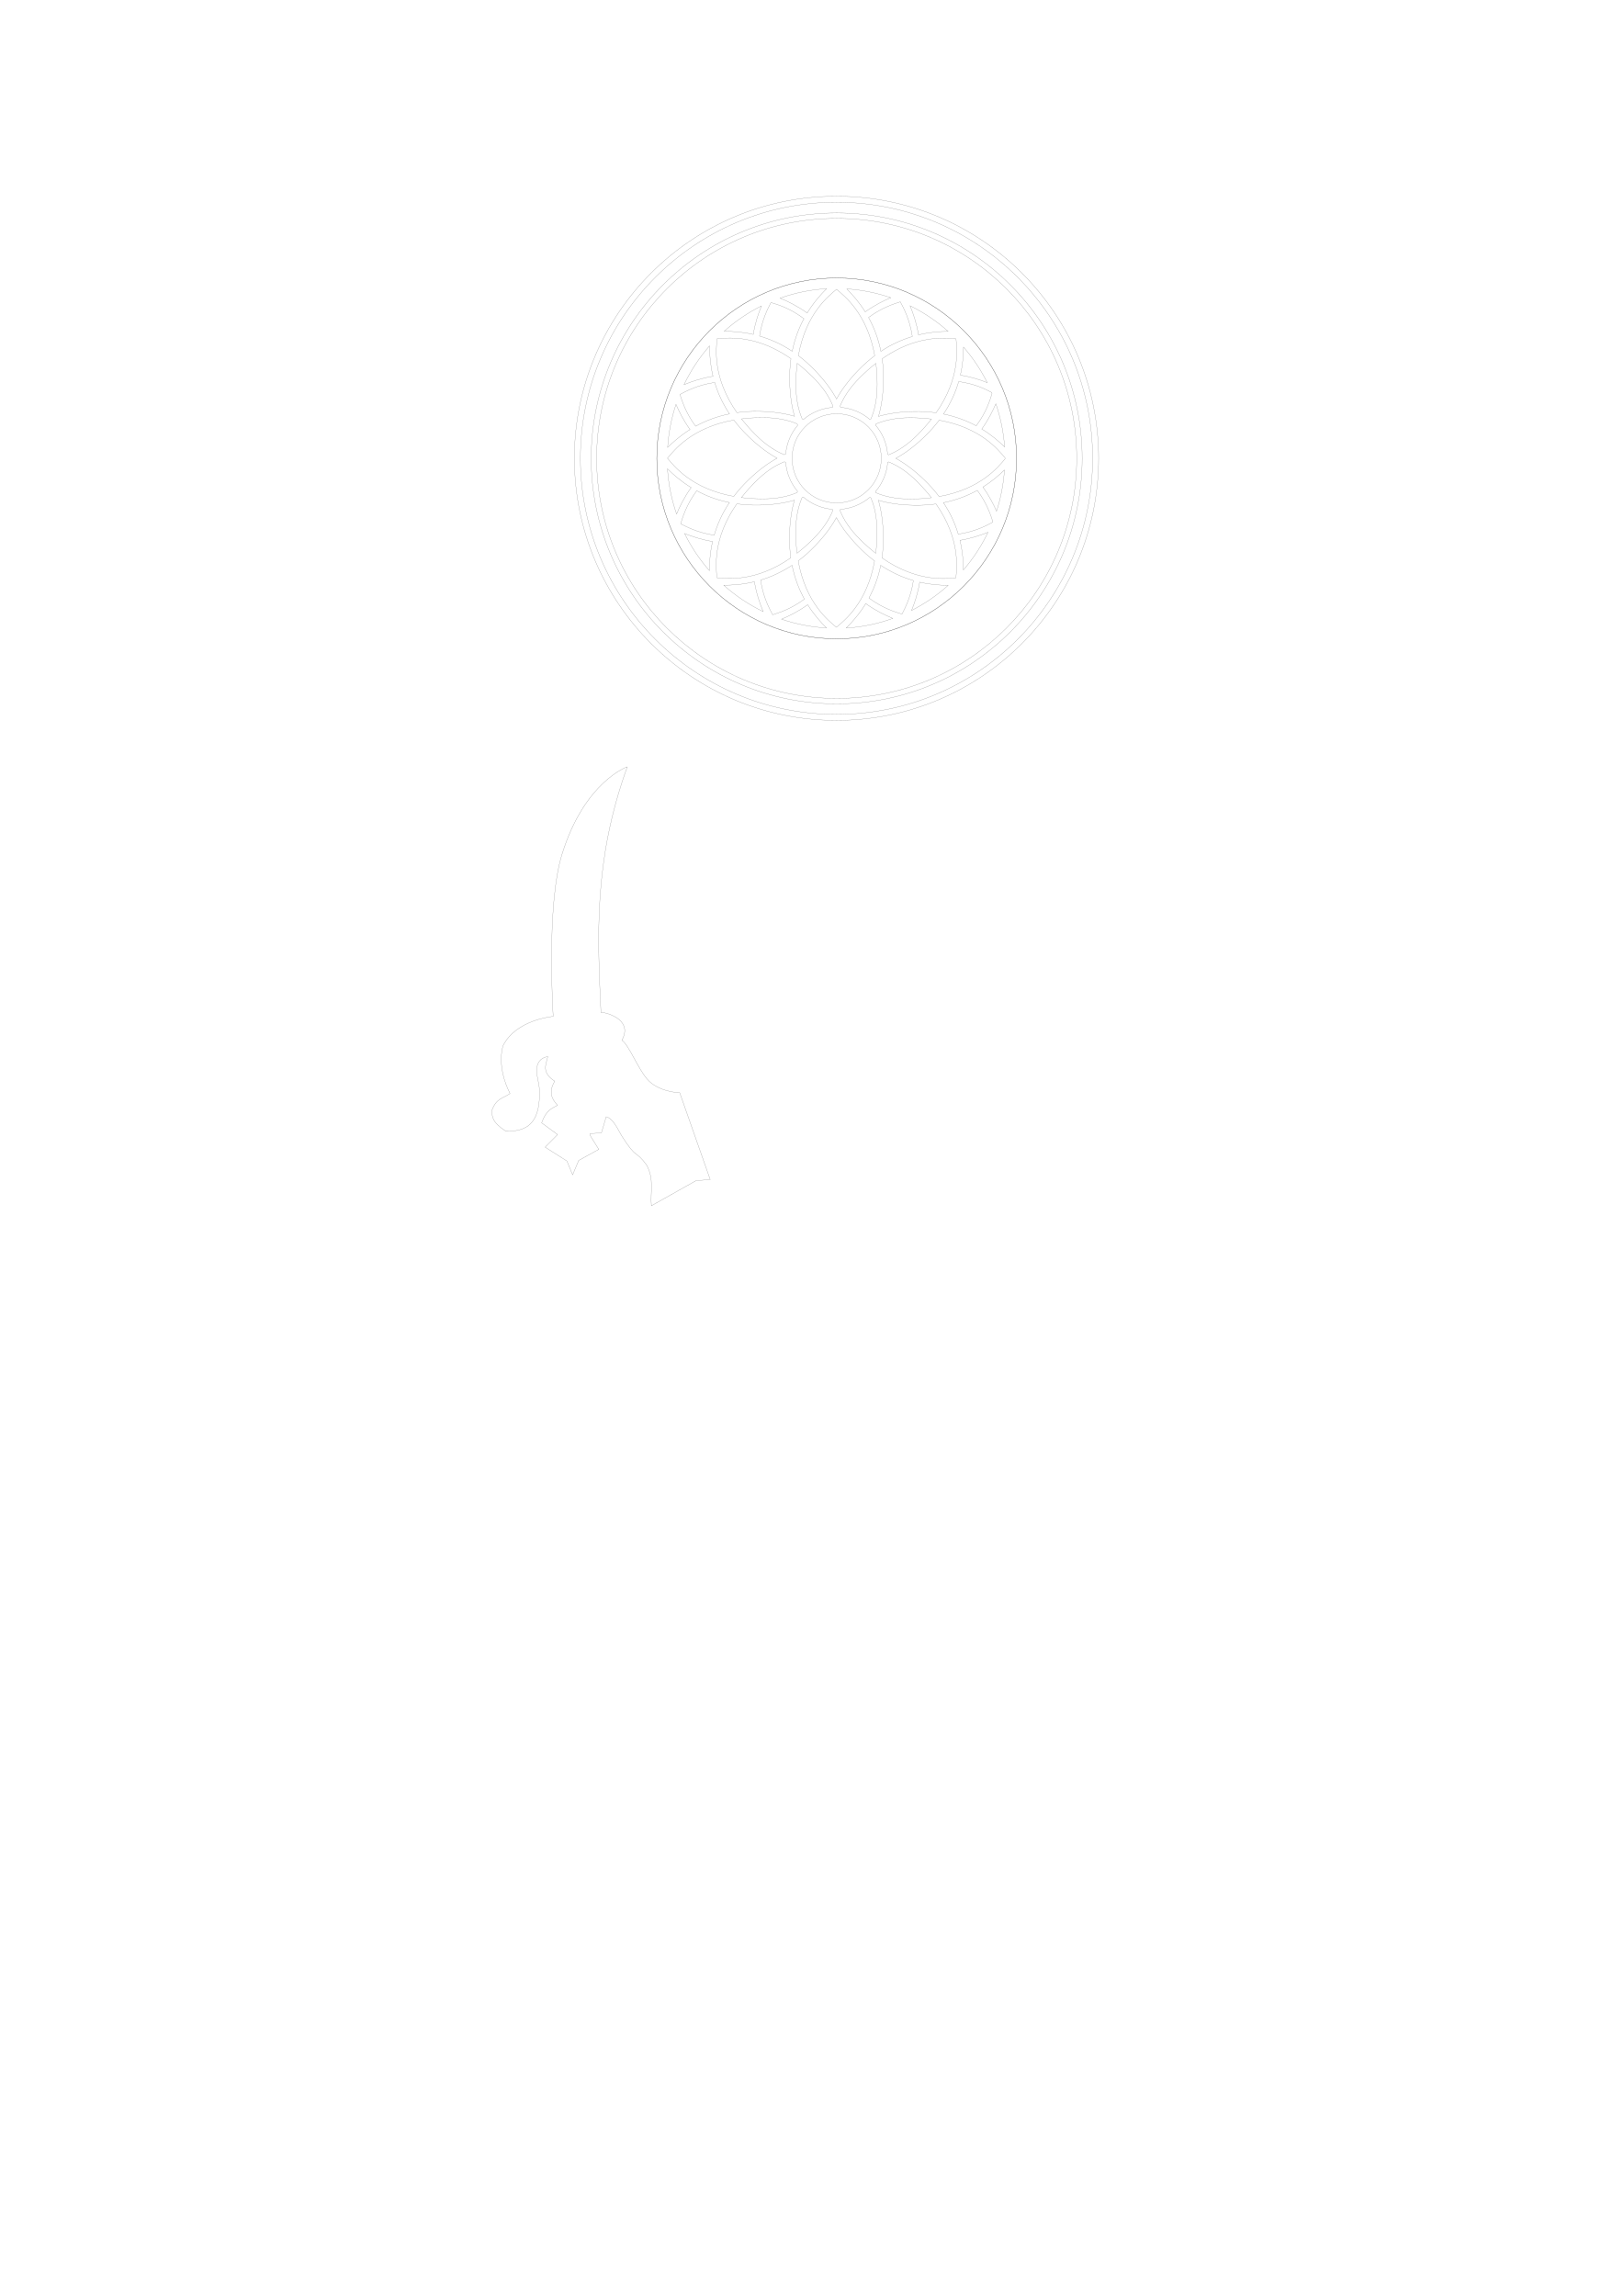
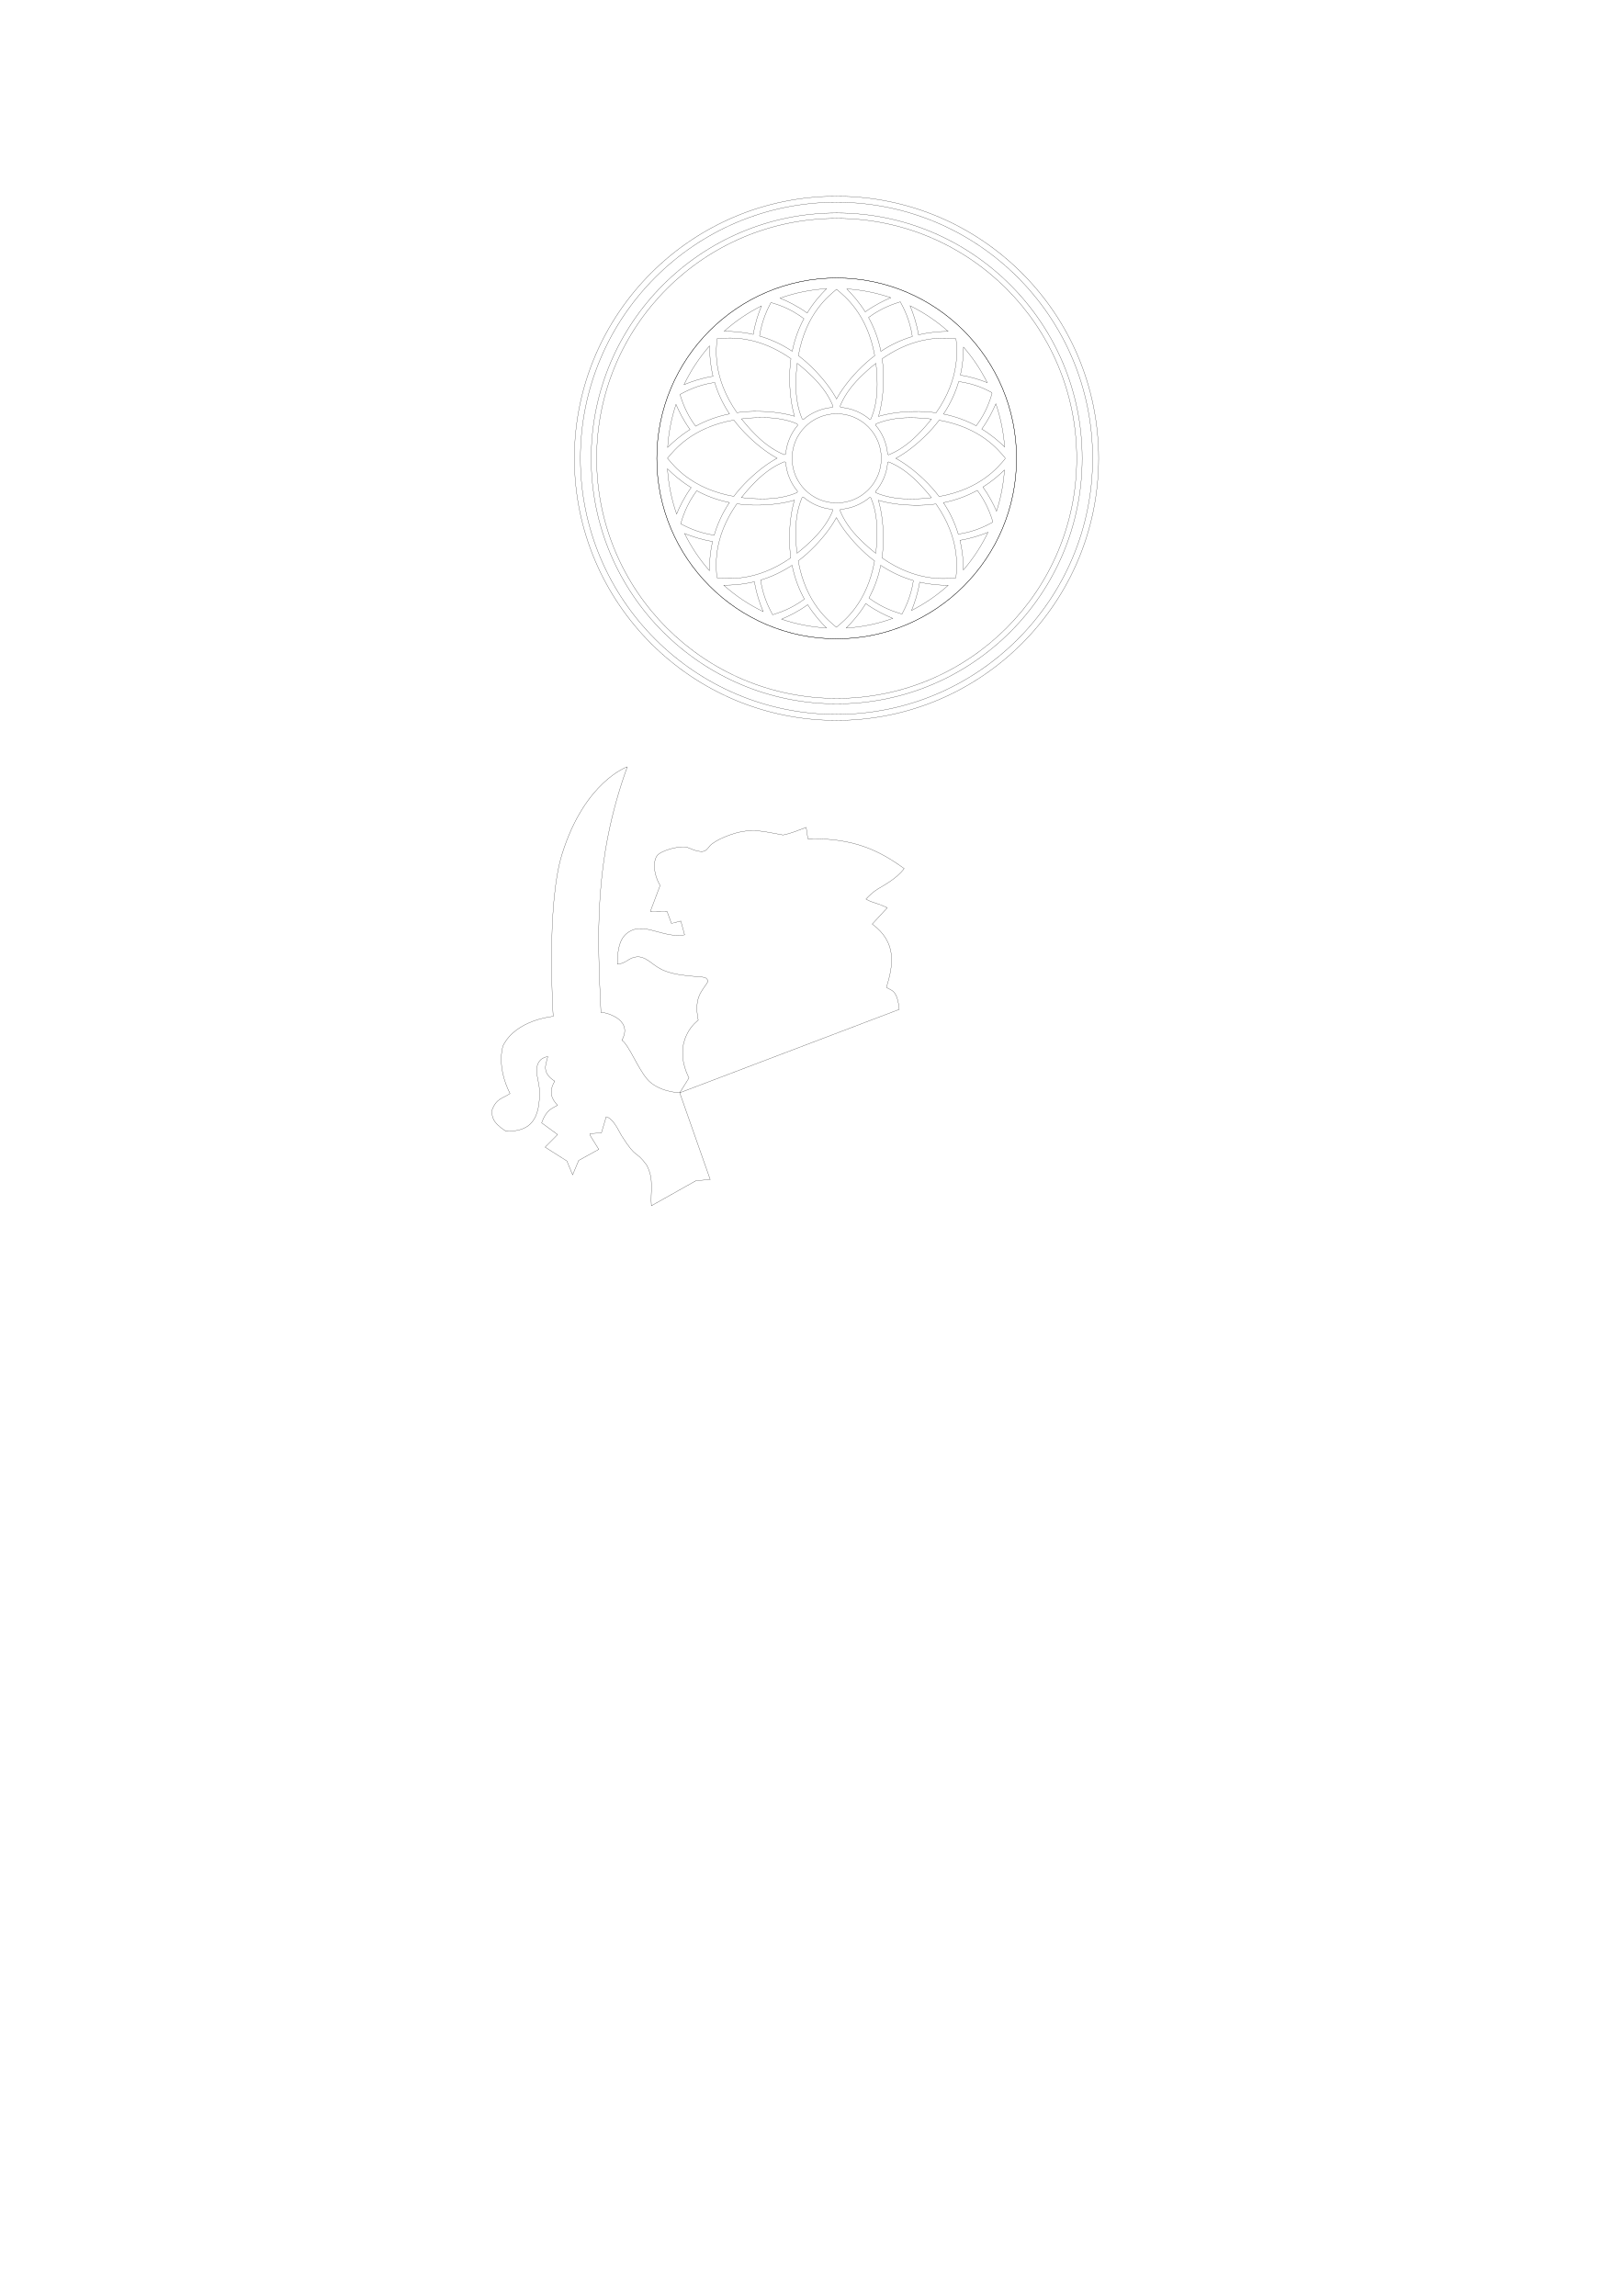
<svg xmlns="http://www.w3.org/2000/svg" width="210mm" height="297mm" viewBox="0 0 744.094 1052.362" id="svg2" version="1.1">
  <defs id="defs4" />
-   <g id="layer2" style="display:inline;opacity:0.525">
-     <g id="g4141" transform="translate(943.4758,68.10461)">
+   <g id="layer2" style="display:inline;opacity:1">
+     <g id="g4141" transform="translate(943.4758,68.10461)" style="">
      <path id="path4139" d="m -560.053,29.5 a 112.5,112.5 0 0 0 -112.5,112.5 112.5,112.5 0 0 0 112.5,112.5 112.5,112.5 0 0 0 112.5,-112.5 112.5,112.5 0 0 0 -112.5,-112.5 z m 0,2.5 a 110,110 0 0 1 110,110 110,110 0 0 1 -110,110 110,110 0 0 1 -110,-110 110,110 0 0 1 110,-110 z" style="opacity:1;fill:none;fill-opacity:1;stroke:#000000;stroke-width:0.1;stroke-miterlimit:4;stroke-dasharray:none;stroke-opacity:1" />
      <path id="path4140" d="m -560.053,59.311 a 82.428,82.69 0 0 0 -82.428,82.691 82.428,82.69 0 0 0 82.428,82.689 82.428,82.69 0 0 0 82.428,-82.689 82.428,82.69 0 0 0 -82.428,-82.691 z" style="display:inline;opacity:1;fill:none;fill-opacity:1;stroke:#000000;stroke-width:0.143;stroke-miterlimit:4;stroke-dasharray:none;stroke-opacity:1" />
      <path id="circle4220" d="m -560.053,59.311 a 82.428,82.69 0 0 0 -82.428,82.691 82.428,82.69 0 0 0 82.428,82.689 82.428,82.69 0 0 0 82.428,-82.689 82.428,82.69 0 0 0 -82.428,-82.691 z m -4.629,4.9 c -2.687,2.7 -5.937,6.328 -8.885,11.148 -4.556,-3.275 -8.93,-5.355 -12.441,-6.805 a 77.433,77.944 0 0 1 21.326,-4.344 z m 9.238,0.092 a 77.433,77.944 0 0 1 20.182,4.039 c -3.338,1.423 -7.429,3.426 -11.699,6.5 -2.831,-4.517 -5.907,-7.948 -8.482,-10.539 z m -4.668,0.193 c 3.533,2.987 14.043,11.03 17.502,30.422 -2.568,1.937 -5.146,4.202 -7.695,6.857 -4.518,4.707 -7.646,9.032 -9.803,12.982 -2.157,-3.963 -5.293,-8.303 -9.83,-13.029 -2.541,-2.647 -5.108,-4.907 -7.668,-6.84 3.464,-19.37 13.963,-27.408 17.494,-30.393 z m 29.219,5.736 c 1.314,2.51 4.317,7.791 5.518,15.908 -4.561,1.368 -9.448,3.483 -14.42,6.791 -1.221,-6.093 -3.283,-11.225 -5.656,-15.523 6.321,-4.669 11.936,-6.321 14.559,-7.176 z m -59.281,0.322 c 1.326,0.415 3.41,1.003 5.967,2.074 2.64,1.105 5.819,2.858 9.154,5.328 -2.247,4.181 -4.196,9.113 -5.367,14.943 -5.171,-3.445 -10.257,-5.615 -14.975,-6.977 1.168,-7.772 3.97,-12.911 5.221,-15.369 z m 63.752,1.482 a 77.433,77.944 0 0 1 17.457,11.74 c -3.721,0.036 -8.365,0.339 -13.584,1.598 -0.883,-5.396 -2.445,-9.865 -3.873,-13.338 z m -68.098,0.076 c -1.376,3.393 -2.894,7.77 -3.756,13.062 -5.14,-1.18 -9.699,-1.437 -13.334,-1.453 a 77.433,77.944 0 0 1 17.09,-11.609 z m -14.062,14.715 c 6.456,0.063 16.274,1.585 27.578,9.467 -0.446,3.185 -0.667,6.609 -0.592,10.289 0.133,6.523 0.98,11.794 2.248,16.113 -4.328,-1.278 -9.614,-2.13 -16.164,-2.264 -3.669,-0.075 -7.083,0.143 -10.26,0.586 -11.246,-16.146 -9.506,-29.254 -9.119,-33.861 1.385,-0.116 3.536,-0.357 6.309,-0.33 z m 96.922,0.049 c 2.772,-0.027 4.924,0.212 6.309,0.328 0.387,4.61 2.13,17.73 -9.137,33.889 -3.185,-0.446 -6.609,-0.667 -10.289,-0.592 -6.523,0.133 -11.794,0.978 -16.113,2.246 1.278,-4.328 2.132,-9.614 2.266,-16.164 0.075,-3.668 -0.143,-7.082 -0.586,-10.258 11.293,-7.866 21.101,-9.386 27.551,-9.449 z m -106.66,3.568 c 0.02,3.772 0.303,8.538 1.598,13.91 -5.367,0.878 -9.816,2.427 -13.281,3.85 a 77.433,77.944 0 0 1 11.684,-17.76 z m 116.402,0.539 a 77.433,77.944 0 0 1 10.873,16.293 c -3.285,-1.292 -7.412,-2.658 -12.324,-3.457 1.126,-4.906 1.413,-9.284 1.451,-12.836 z m -76.223,7.418 c 2.362,1.838 4.779,3.951 7.236,6.4 4.805,4.787 7.567,9.231 9.176,13.271 -0.08,0.183 -0.165,0.368 -0.244,0.551 a 23.449,23.449 0 0 0 -13.285,5.51 c -0.199,-0.08 -0.408,-0.155 -0.609,-0.234 -1.706,-3.988 -2.879,-9.074 -2.867,-15.826 0.006,-3.481 0.221,-6.694 0.594,-9.672 z m 36.064,0.031 c 0.37,2.97 0.584,6.172 0.59,9.641 0.012,6.783 -1.173,11.88 -2.893,15.875 -0.163,0.064 -0.331,0.126 -0.496,0.189 a 23.449,23.449 0 0 0 -13.385,-5.535 c -0.078,-0.177 -0.161,-0.356 -0.238,-0.533 1.613,-4.027 4.381,-8.453 9.164,-13.219 2.465,-2.456 4.889,-4.576 7.258,-6.418 z m 37.941,8.326 c 3.828,0.579 7.147,1.477 9.67,2.477 2.412,0.955 4.177,1.893 5.416,2.529 a 77.433,77.944 0 0 1 0.205,0.463 c -0.867,2.804 -2.507,8.451 -7.252,14.844 -4.193,-2.259 -9.143,-4.218 -14.998,-5.395 3.431,-5.151 5.596,-10.216 6.959,-14.918 z m -111.822,0.424 c 1.367,4.562 3.483,9.448 6.791,14.42 -6.093,1.221 -11.224,3.285 -15.523,5.658 -4.67,-6.322 -6.321,-11.94 -7.176,-14.562 2.509,-1.314 7.791,-4.315 15.908,-5.516 z m 128.848,9.766 a 77.433,77.944 0 0 1 4.023,19.797 c -2.624,-2.549 -6.043,-5.511 -10.469,-8.217 3.01,-4.188 5.012,-8.224 6.445,-11.58 z m -146.574,0.287 c 1.42,3.308 3.407,7.333 6.43,11.531 -4.359,2.731 -7.705,5.691 -10.264,8.211 a 77.433,77.944 0 0 1 3.834,-19.742 z m 73.631,4.293 a 20.449,20.449 0 0 1 20.447,20.449 20.449,20.449 0 0 1 -20.447,20.447 20.449,20.449 0 0 1 -20.449,-20.447 20.449,20.449 0 0 1 20.449,-20.449 z m -33.969,1.764 c 6.783,-0.012 11.878,1.175 15.873,2.895 0.082,0.207 0.16,0.424 0.242,0.629 a 23.449,23.449 0 0 0 -5.502,13.215 c -0.204,0.086 -0.414,0.186 -0.619,0.275 -4.027,-1.613 -8.45,-4.381 -13.217,-9.164 -2.457,-2.466 -4.577,-4.89 -6.42,-7.26 2.97,-0.37 6.173,-0.584 9.643,-0.59 z m 67.754,0.068 c 3.481,0.006 6.694,0.221 9.672,0.594 -1.838,2.362 -3.952,4.777 -6.4,7.234 -4.788,4.805 -9.229,7.573 -13.27,9.182 -0.143,-0.062 -0.286,-0.128 -0.43,-0.193 a 23.449,23.449 0 0 0 -5.58,-13.475 c 0.06,-0.159 0.12,-0.318 0.182,-0.475 3.988,-1.707 9.074,-2.879 15.826,-2.867 z m -80.914,1.057 c 1.937,2.569 4.203,5.145 6.859,7.695 4.707,4.518 9.034,7.646 12.984,9.803 -3.963,2.157 -8.307,5.291 -13.033,9.828 -2.648,2.542 -4.905,5.11 -6.838,7.67 -19.369,-3.465 -27.408,-13.965 -30.393,-17.496 2.986,-3.533 11.031,-14.04 30.42,-17.5 z m 94.102,0.072 c 18.976,3.395 27.042,13.501 30.17,17.232 a 77.433,77.944 0 0 1 0.01,0.279 77.433,77.944 0 0 1 -0.012,0.252 c -3.131,3.735 -11.205,13.844 -30.197,17.232 -1.937,-2.568 -4.203,-5.144 -6.859,-7.693 -4.707,-4.518 -9.032,-7.648 -12.982,-9.805 3.963,-2.157 8.307,-5.291 13.033,-9.828 2.648,-2.542 4.905,-5.11 6.838,-7.67 z m -70.943,19.045 c 0.203,0.089 0.411,0.185 0.613,0.271 a 23.449,23.449 0 0 0 5.438,13.291 c -0.075,0.19 -0.148,0.388 -0.223,0.578 -3.988,1.707 -9.074,2.879 -15.826,2.867 -3.481,-0.006 -6.694,-0.221 -9.672,-0.594 1.838,-2.362 3.951,-4.779 6.4,-7.236 4.787,-4.804 9.229,-7.569 13.27,-9.178 z m 47.762,0.062 c 4.027,1.613 8.452,4.379 13.219,9.162 2.457,2.466 4.575,4.892 6.418,7.262 -2.97,0.37 -6.173,0.584 -9.643,0.59 -6.783,0.012 -11.878,-1.175 -15.873,-2.895 -0.058,-0.148 -0.116,-0.299 -0.174,-0.449 a 23.449,23.449 0 0 0 5.633,-13.484 c 0.14,-0.063 0.281,-0.125 0.42,-0.186 z m -101.338,3.17 c 2.671,2.632 6.209,5.759 10.863,8.605 -3.178,4.422 -5.229,8.67 -6.674,12.129 a 77.433,77.944 0 0 1 -4.189,-20.734 z m 154.436,0.547 a 77.433,77.944 0 0 1 -3.629,18.914 c -1.407,-3.223 -3.355,-7.083 -6.242,-11.094 4.131,-2.588 7.364,-5.389 9.871,-7.82 z m -12.436,9.33 c 4.552,6.163 6.221,11.609 7.094,14.311 a 77.433,77.944 0 0 1 -0.131,0.361 c -2.574,1.356 -7.76,4.231 -15.697,5.404 -1.367,-4.562 -3.483,-9.448 -6.791,-14.42 6.094,-1.221 11.226,-3.283 15.525,-5.656 z m -128.594,0.188 c 4.192,2.258 9.142,4.218 14.996,5.395 -3.445,5.172 -5.613,10.258 -6.975,14.977 -7.772,-1.168 -12.911,-3.97 -15.369,-5.221 0.846,-2.703 2.457,-8.562 7.348,-15.15 z m 48.867,2.9 a 23.449,23.449 0 0 0 13.311,5.598 c 0.074,0.168 0.152,0.337 0.225,0.504 -1.613,4.027 -4.379,8.452 -9.162,13.219 -2.466,2.457 -4.89,4.577 -7.26,6.42 -0.37,-2.97 -0.584,-6.173 -0.59,-9.643 -0.012,-6.782 1.173,-11.878 2.893,-15.873 0.193,-0.076 0.392,-0.149 0.584,-0.225 z m 30.461,0.102 c 0.148,0.057 0.297,0.112 0.443,0.17 1.707,3.988 2.881,9.073 2.869,15.826 -0.006,3.481 -0.221,6.694 -0.594,9.672 -2.362,-1.838 -4.778,-3.953 -7.236,-6.402 -4.805,-4.787 -7.569,-9.229 -9.178,-13.27 0.071,-0.162 0.145,-0.327 0.217,-0.49 a 23.449,23.449 0 0 0 13.479,-5.506 z m -34.533,1.322 c -1.278,4.328 -2.132,9.614 -2.266,16.164 -0.075,3.669 0.143,7.083 0.586,10.26 -16.146,11.245 -29.252,9.504 -33.859,9.117 -0.387,-4.61 -2.13,-17.727 9.135,-33.885 3.186,0.446 6.61,0.667 10.291,0.592 6.523,-0.133 11.794,-0.98 16.113,-2.248 z m 38.457,0.051 c 4.328,1.278 9.614,2.13 16.164,2.264 3.669,0.075 7.083,-0.143 10.26,-0.586 11.246,16.146 9.506,29.254 9.119,33.861 -4.61,0.387 -17.729,2.129 -33.887,-9.137 0.446,-3.185 0.667,-6.609 0.592,-10.289 -0.133,-6.523 -0.98,-11.794 -2.248,-16.113 z m -19.24,7.939 c 2.157,3.964 5.293,8.303 9.83,13.029 2.542,2.648 5.11,4.907 7.67,6.84 -3.465,19.37 -13.965,27.408 -17.496,30.393 -3.533,-2.987 -14.043,-11.03 -17.502,-30.422 2.568,-1.937 5.146,-4.202 7.695,-6.857 4.518,-4.707 7.646,-9.032 9.803,-12.982 z m 69.482,6.721 a 77.433,77.944 0 0 1 -11.273,17.277 c -0.035,-3.723 -0.336,-8.373 -1.596,-13.598 5.153,-0.843 9.464,-2.306 12.869,-3.68 z m -139.061,0.553 c 3.363,1.351 7.661,2.821 12.838,3.664 -1.184,5.156 -1.439,9.725 -1.453,13.365 a 77.433,77.944 0 0 1 -11.385,-17.029 z m 49.266,14.553 c 1.221,6.093 3.283,11.225 5.656,15.523 -6.321,4.668 -11.936,6.322 -14.559,7.176 -1.314,-2.51 -4.317,-7.791 -5.518,-15.908 4.561,-1.368 9.448,-3.483 14.42,-6.791 z m 40.625,0.031 c 5.171,3.445 10.257,5.615 14.975,6.977 -1.168,7.772 -3.97,12.911 -5.221,15.369 -2.703,-0.846 -8.56,-2.458 -15.148,-7.348 2.259,-4.193 4.218,-9.143 5.395,-14.998 z m -57.871,7.525 c 0.913,5.579 2.551,10.173 4.018,13.691 a 77.433,77.944 0 0 1 -18.08,-12.09 c 3.794,-0.014 8.618,-0.288 14.062,-1.602 z m 75.727,0.199 c 5.012,1.151 9.472,1.425 13.062,1.453 a 77.433,77.944 0 0 1 -16.781,11.518 c 1.366,-3.381 2.864,-7.725 3.719,-12.971 z m -24.709,9.816 c 4.539,3.262 8.896,5.338 12.4,6.787 a 77.433,77.944 0 0 1 -21.371,4.447 c 2.703,-2.708 5.992,-6.364 8.971,-11.234 z m -26.605,0.518 c 2.875,4.588 6.004,8.057 8.604,10.66 a 77.433,77.944 0 0 1 -20.6,-4.033 c 3.389,-1.429 7.599,-3.461 11.996,-6.627 z" style="display:inline;opacity:1;fill:none;fill-opacity:1;stroke:#000000;stroke-width:0.1;stroke-miterlimit:4;stroke-dasharray:none;stroke-opacity:1" />
      <path id="path4146" d="M -560.129,21.842 A 120.12,120.12 0 0 0 -680.25,141.963 120.12,120.12 0 0 0 -560.129,262.082 120.12,120.12 0 0 0 -440.01,141.963 120.12,120.12 0 0 0 -560.129,21.842 Z m 0,2.75 A 117.37,117.37 0 0 1 -442.76,141.963 117.37,117.37 0 0 1 -560.129,259.332 117.37,117.37 0 0 1 -677.5,141.963 117.37,117.37 0 0 1 -560.129,24.592 Z" style="opacity:1;fill:none;fill-opacity:1;stroke:#000000;stroke-width:0.1;stroke-miterlimit:4;stroke-dasharray:none;stroke-opacity:1" />
    </g>
    <path style="fill:none;fill-rule:evenodd;stroke:#000000;stroke-width:0.1;stroke-linecap:butt;stroke-linejoin:miter;stroke-miterlimit:4;stroke-dasharray:none;stroke-opacity:1" d="m 287.476,351.467 c -15.661,43.34 -13.623,78.246 -12.083,112.606 0.61,-0.453 15.29,2.571 9.595,12.708 3.275,2.257 7.093,12.506 11.557,17.788 5.093,6.027 14.955,6.295 14.955,6.295 l 13.965,39.775 -6.541,0.53 -20.418,11.49 c -0.576,-6.209 1.425,-12.063 -2.184,-18.691 -5.283,-7.21 -4.268,-2.044 -11.554,-13.565 -2.405,-4.67 -4.558,-8.011 -6.961,-8.548 l -2.184,7.373 -5.261,0.384 -0.04,0.614 4.085,6.582 -9.202,5.065 -2.786,6.612 -2.63,-6.343 -9.983,-6.353 5.73,-5.771 -7.321,-5.366 c 2.18,-6.076 4.769,-6.568 7.287,-8.043 -2.539,-2.802 -4.322,-5.919 -1.276,-11.049 -6.304,-4.082 -3.924,-7.816 -3.182,-11.314 -3.508,0.674 -4.849,2.828 -5.106,5.836 -0.257,3.008 1.468,6.706 1.321,11.281 -0.077,13.792 -6.037,17.297 -15.417,17.133 -6.594,-4.28 -6.299,-6.838 -6.43,-9.502 1.984,-5.733 5.424,-5.644 8.309,-7.778 -6.463,-12.878 -3.182,-21.92 -3.182,-21.92 5.929,-11.979 22.981,-13.435 22.981,-13.435 0,0 -3.342,-50.708 4.066,-74.423 10.429,-33.389 29.894,-39.973 29.894,-39.973 z" id="path4142" />
+     <path style="fill:none;fill-rule:evenodd;stroke:#000000;stroke-width:0.1;stroke-linecap:butt;stroke-linejoin:miter;stroke-miterlimit:4;stroke-dasharray:none;stroke-opacity:1" d="m 311.499,500.869 4.227,-6.777 c -8.493,-17.466 4.25,-26.5 4.25,-26.5 -2.153,-11 2.018,-13.343 4.537,-17.854 -0.741,-2.162 -2.249,-1.716 -3.537,-2.021 -6.201,-0.359 -11.617,-1.003 -15.875,-2.562 -5.98,-2.19 -7.808,-6.211 -12.562,-6.625 -4.748,0.154 -5.198,3.131 -9.625,3.375 -0.003,-7.167 1.217,-11.776 4.625,-14.312 4.274,-3.262 9.085,-1.813 13.75,-0.529 4.333,1.193 8.341,2.183 12.445,1.422 l -1.724,-6.338 -4.302,1.081 -2.008,-5.456 -7.662,-0.055 4.471,-11.872 c -3.559,-6.117 -3.156,-12.459 -0.721,-14.316 3.369,-2.57 11.081,-3.943 13.062,-3.188 2.554,0.974 4.498,2.006 6.875,1.938 1.785,-0.052 2.503,-1.261 3.412,-2.387 2.328,-2.883 11.341,-6.477 16.582,-6.983 6.568,-0.634 11.17,0.793 17.131,1.808 3.724,-0.723 7.197,-2.234 10.596,-3.5 l 0.779,5.25 c 20.982,-0.493 32.754,5.392 44.125,13.625 -3.387,4.7 -10.209,8.211 -12,9.312 -2.366,1.456 -3.95,3.068 -5.5,4.688 3.25,1.945 4.062,1.236 9.75,4 l -6.875,7.438 c 11.438,8.542 9.662,18.716 6.5,29.062 2.343,1.503 4.949,1.003 5.875,10.062 z" id="path4144" />
  </g>
</svg>
